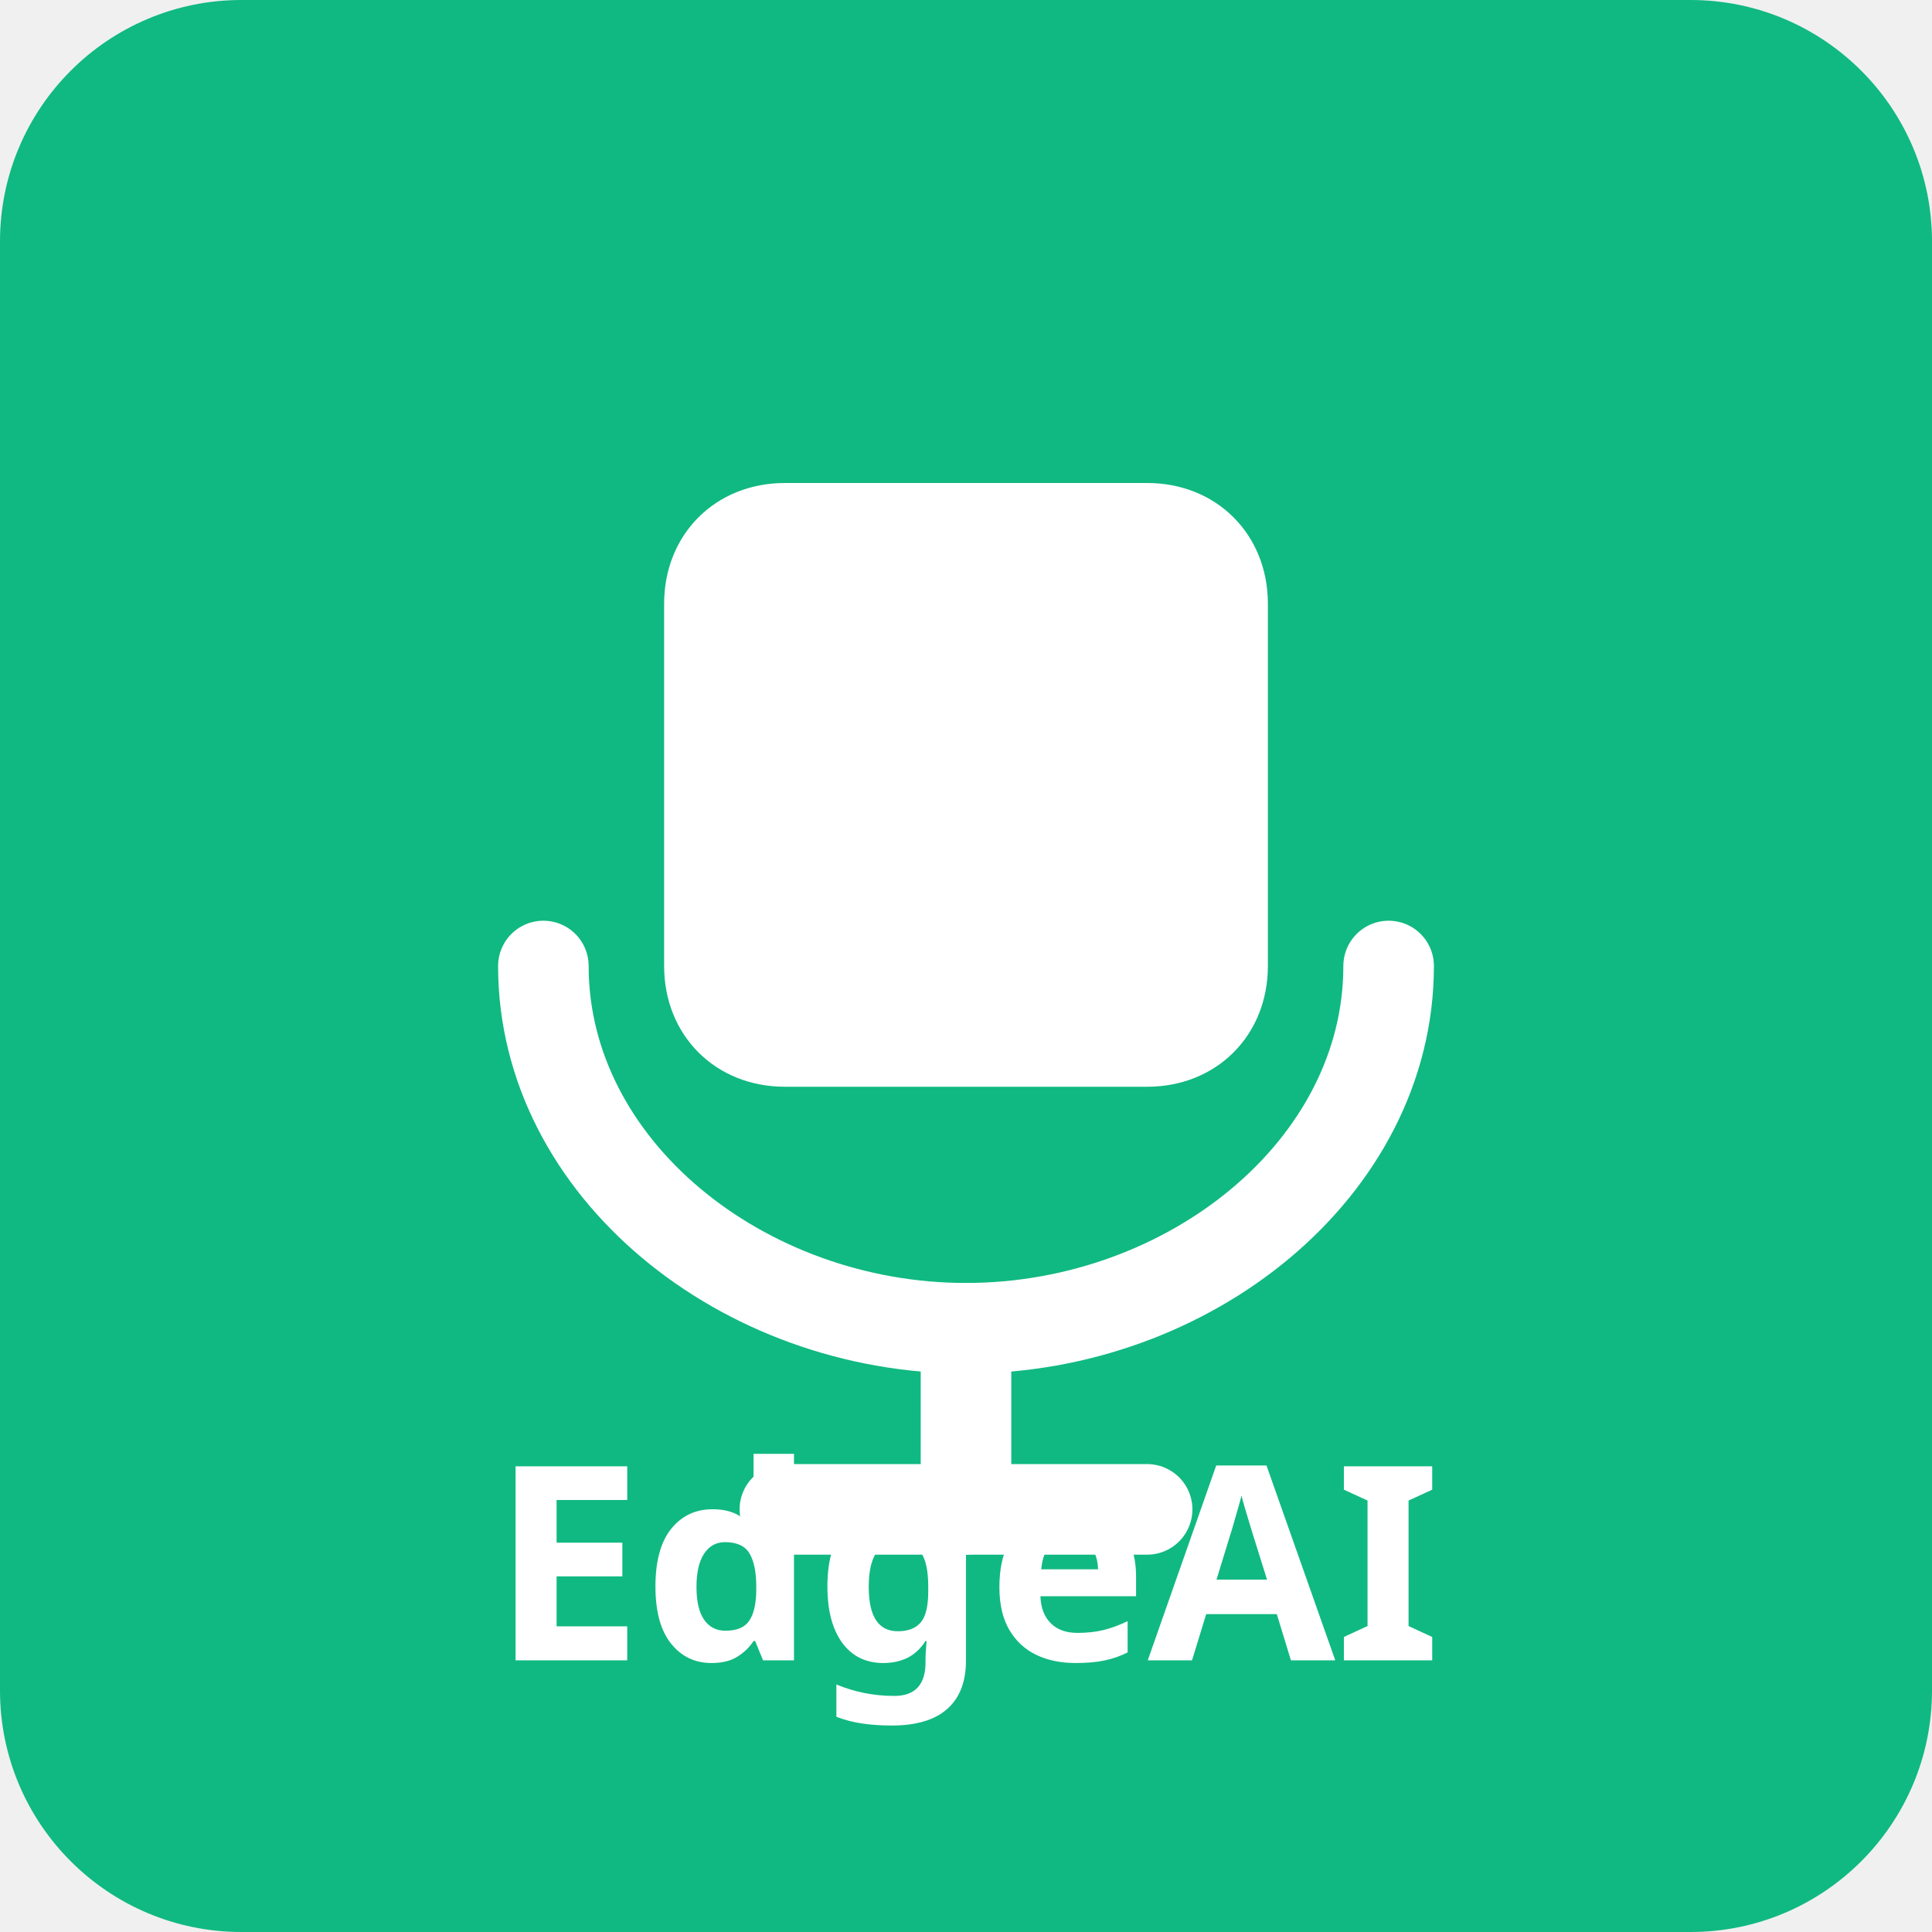
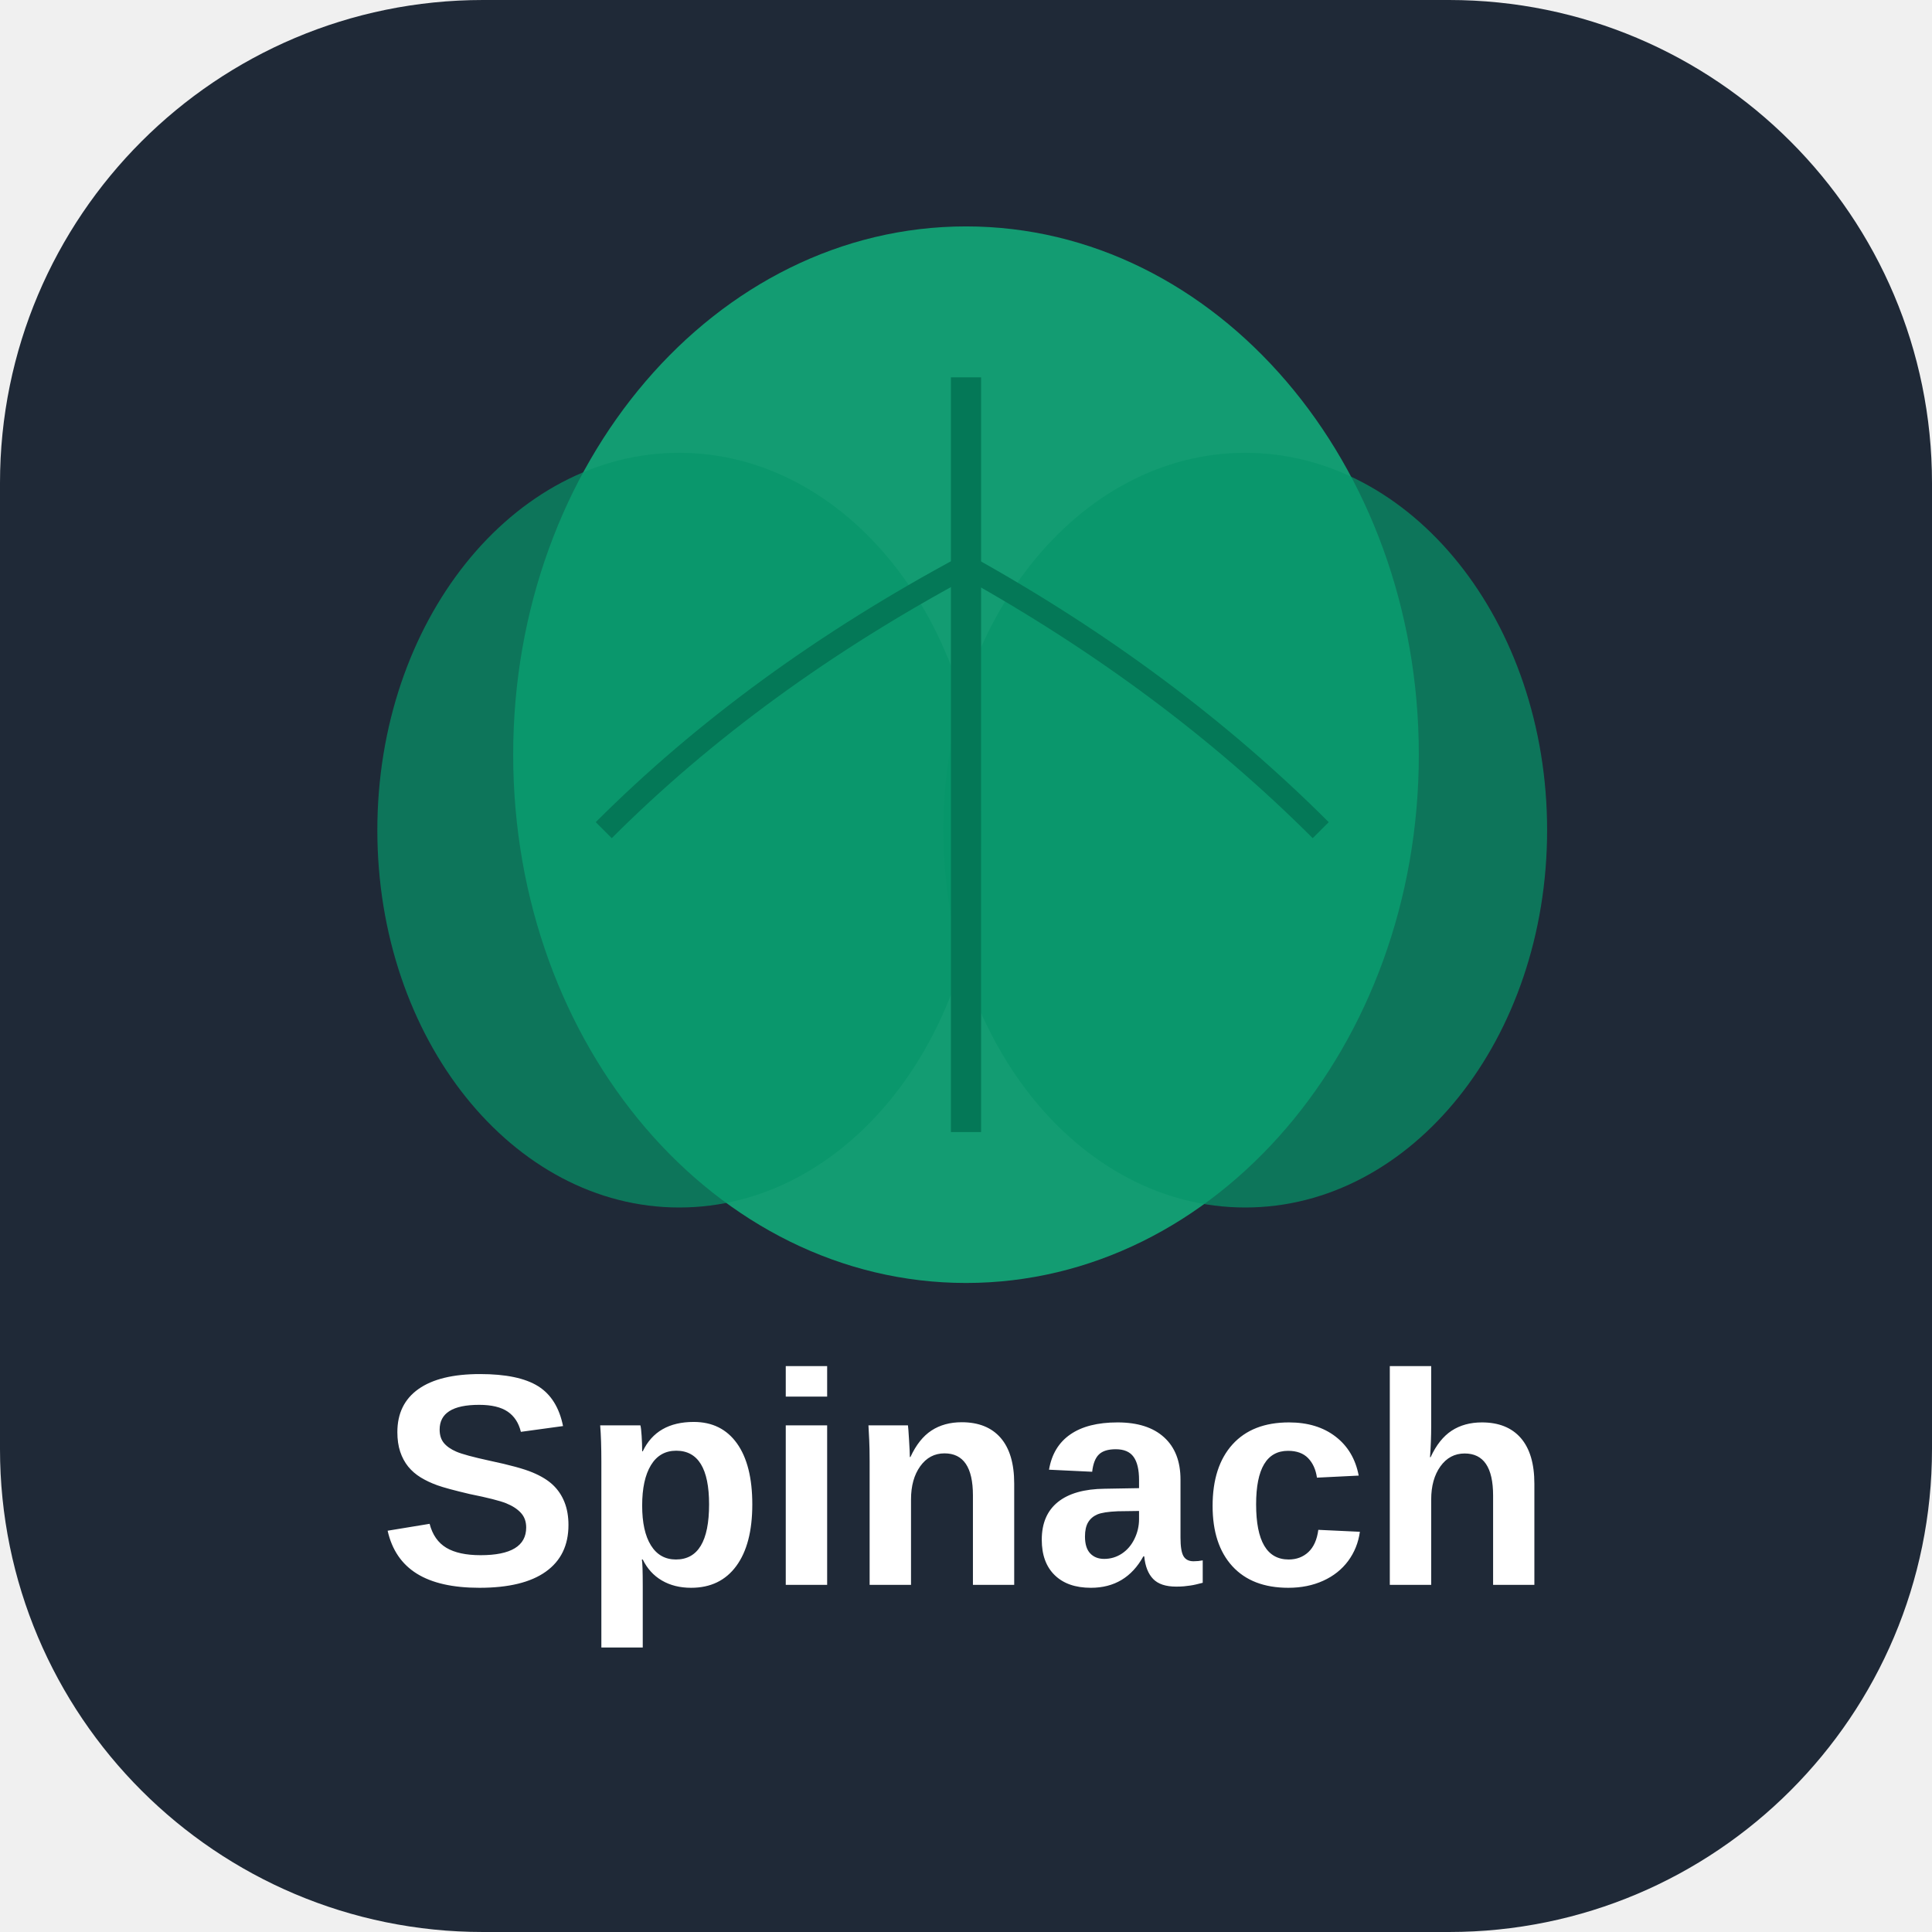
<svg xmlns="http://www.w3.org/2000/svg" viewBox="0 0 512 512">
-   <rect width="512" height="512" rx="64" fill="#10b981" />
-   <g transform="translate(256, 256)">
-     <path d="M-48-128 L48-128 C66.4-128 80-114.4 80-96 L80 0 C80 18.4 66.4 32 48 32 L-48 32 C-66.4 32 -80 18.4 -80 0 L-80-96 C-80-114.4 -66.4-128 -48-128 Z" fill="white" />
-     <path d="M-112 0 C-112 53.6 -59.2 96 0 96 C59.2 96 112 53.6 112 0" stroke="white" stroke-width="24" fill="none" stroke-linecap="round" />
-     <line x1="0" y1="96" x2="0" y2="144" stroke="white" stroke-width="24" stroke-linecap="round" />
-     <line x1="-48" y1="144" x2="48" y2="144" stroke="white" stroke-width="24" stroke-linecap="round" />
+   <rect width="512" height="512" rx="128" fill="#1f2937" />
+   <g fill="#10b981">
+     <ellipse cx="256" cy="200" rx="120" ry="140" fill="#10b981" opacity="0.8" />
+     <ellipse cx="180" cy="220" rx="80" ry="100" fill="#059669" opacity="0.7" />
+     <ellipse cx="330" cy="220" rx="80" ry="100" fill="#059669" opacity="0.7" />
+     <path d="M 256 100 Q 256 200 256 300" stroke="#047857" stroke-width="8" fill="none" />
+     <path d="M 256 150 Q 200 180 160 220" stroke="#047857" stroke-width="6" fill="none" />
+     <path d="M 256 150 Q 310 180 350 220" stroke="#047857" stroke-width="6" fill="none" />
  </g>
-   <text x="256" y="440" font-family="sans-serif" font-size="72" font-weight="bold" fill="white" text-anchor="middle">EdgeAI</text>
+   <text x="256" y="420" font-family="Arial, sans-serif" font-size="80" font-weight="bold" fill="white" text-anchor="middle">Spinach</text>
</svg>
